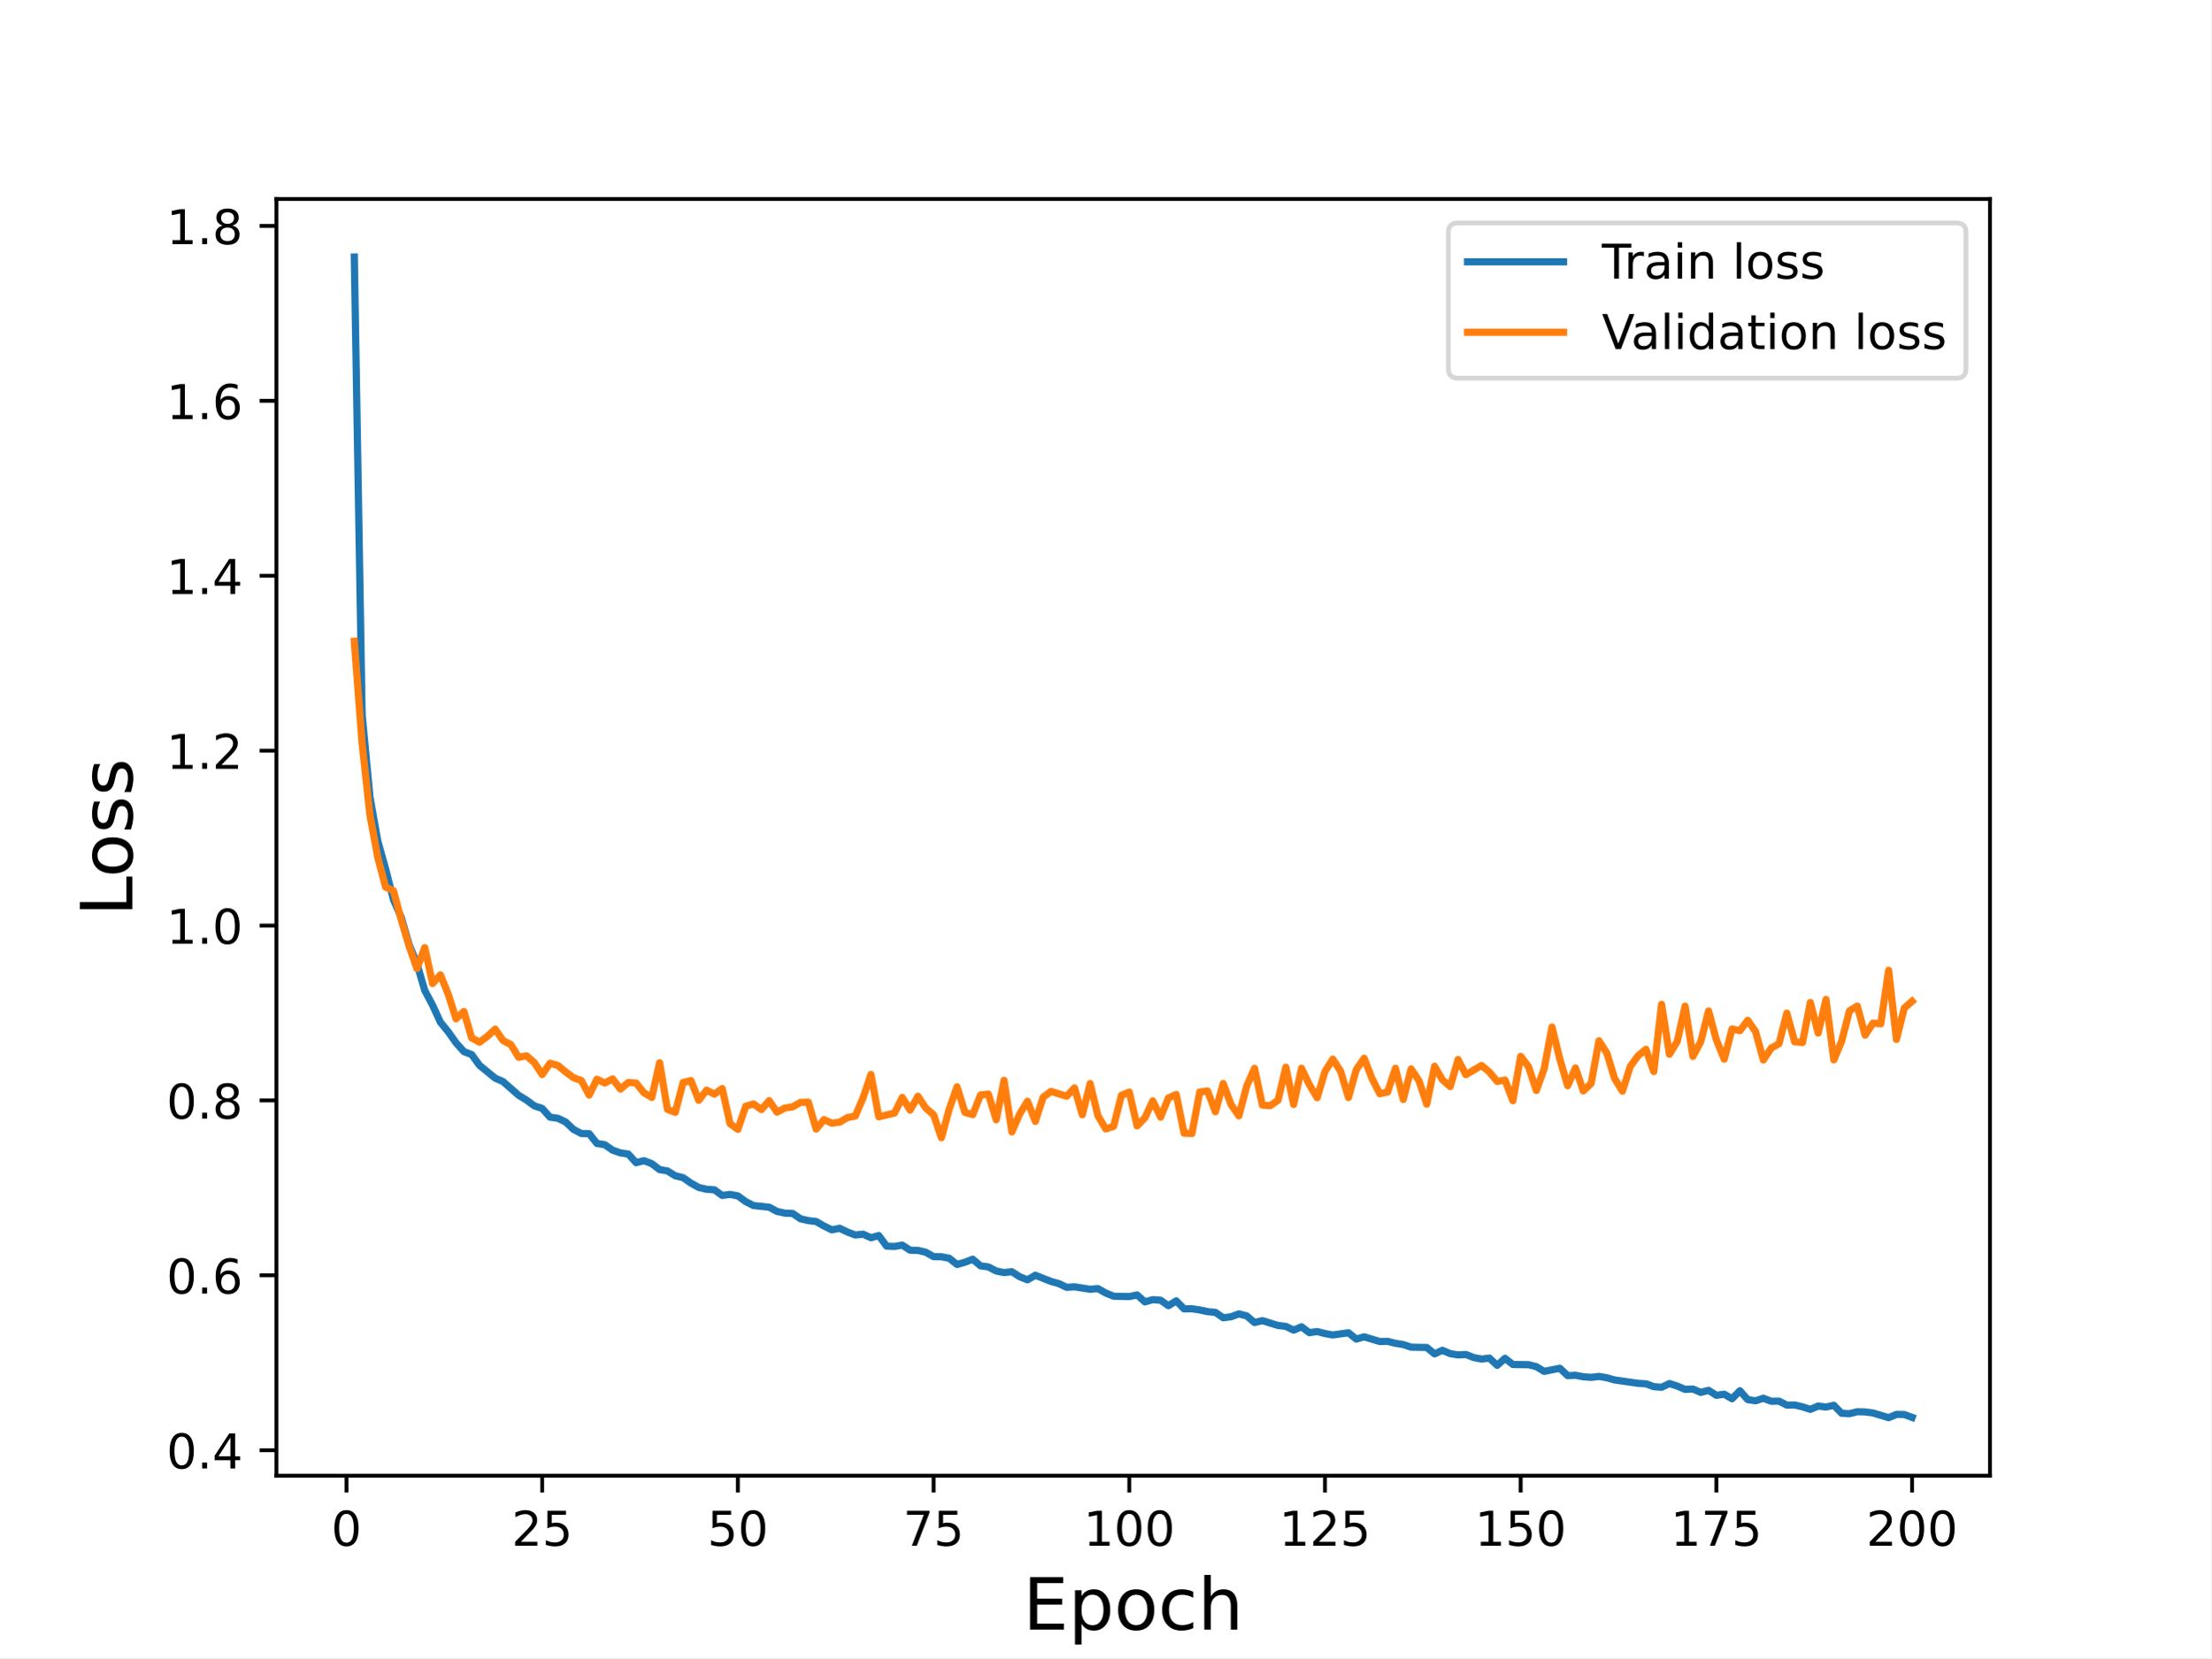
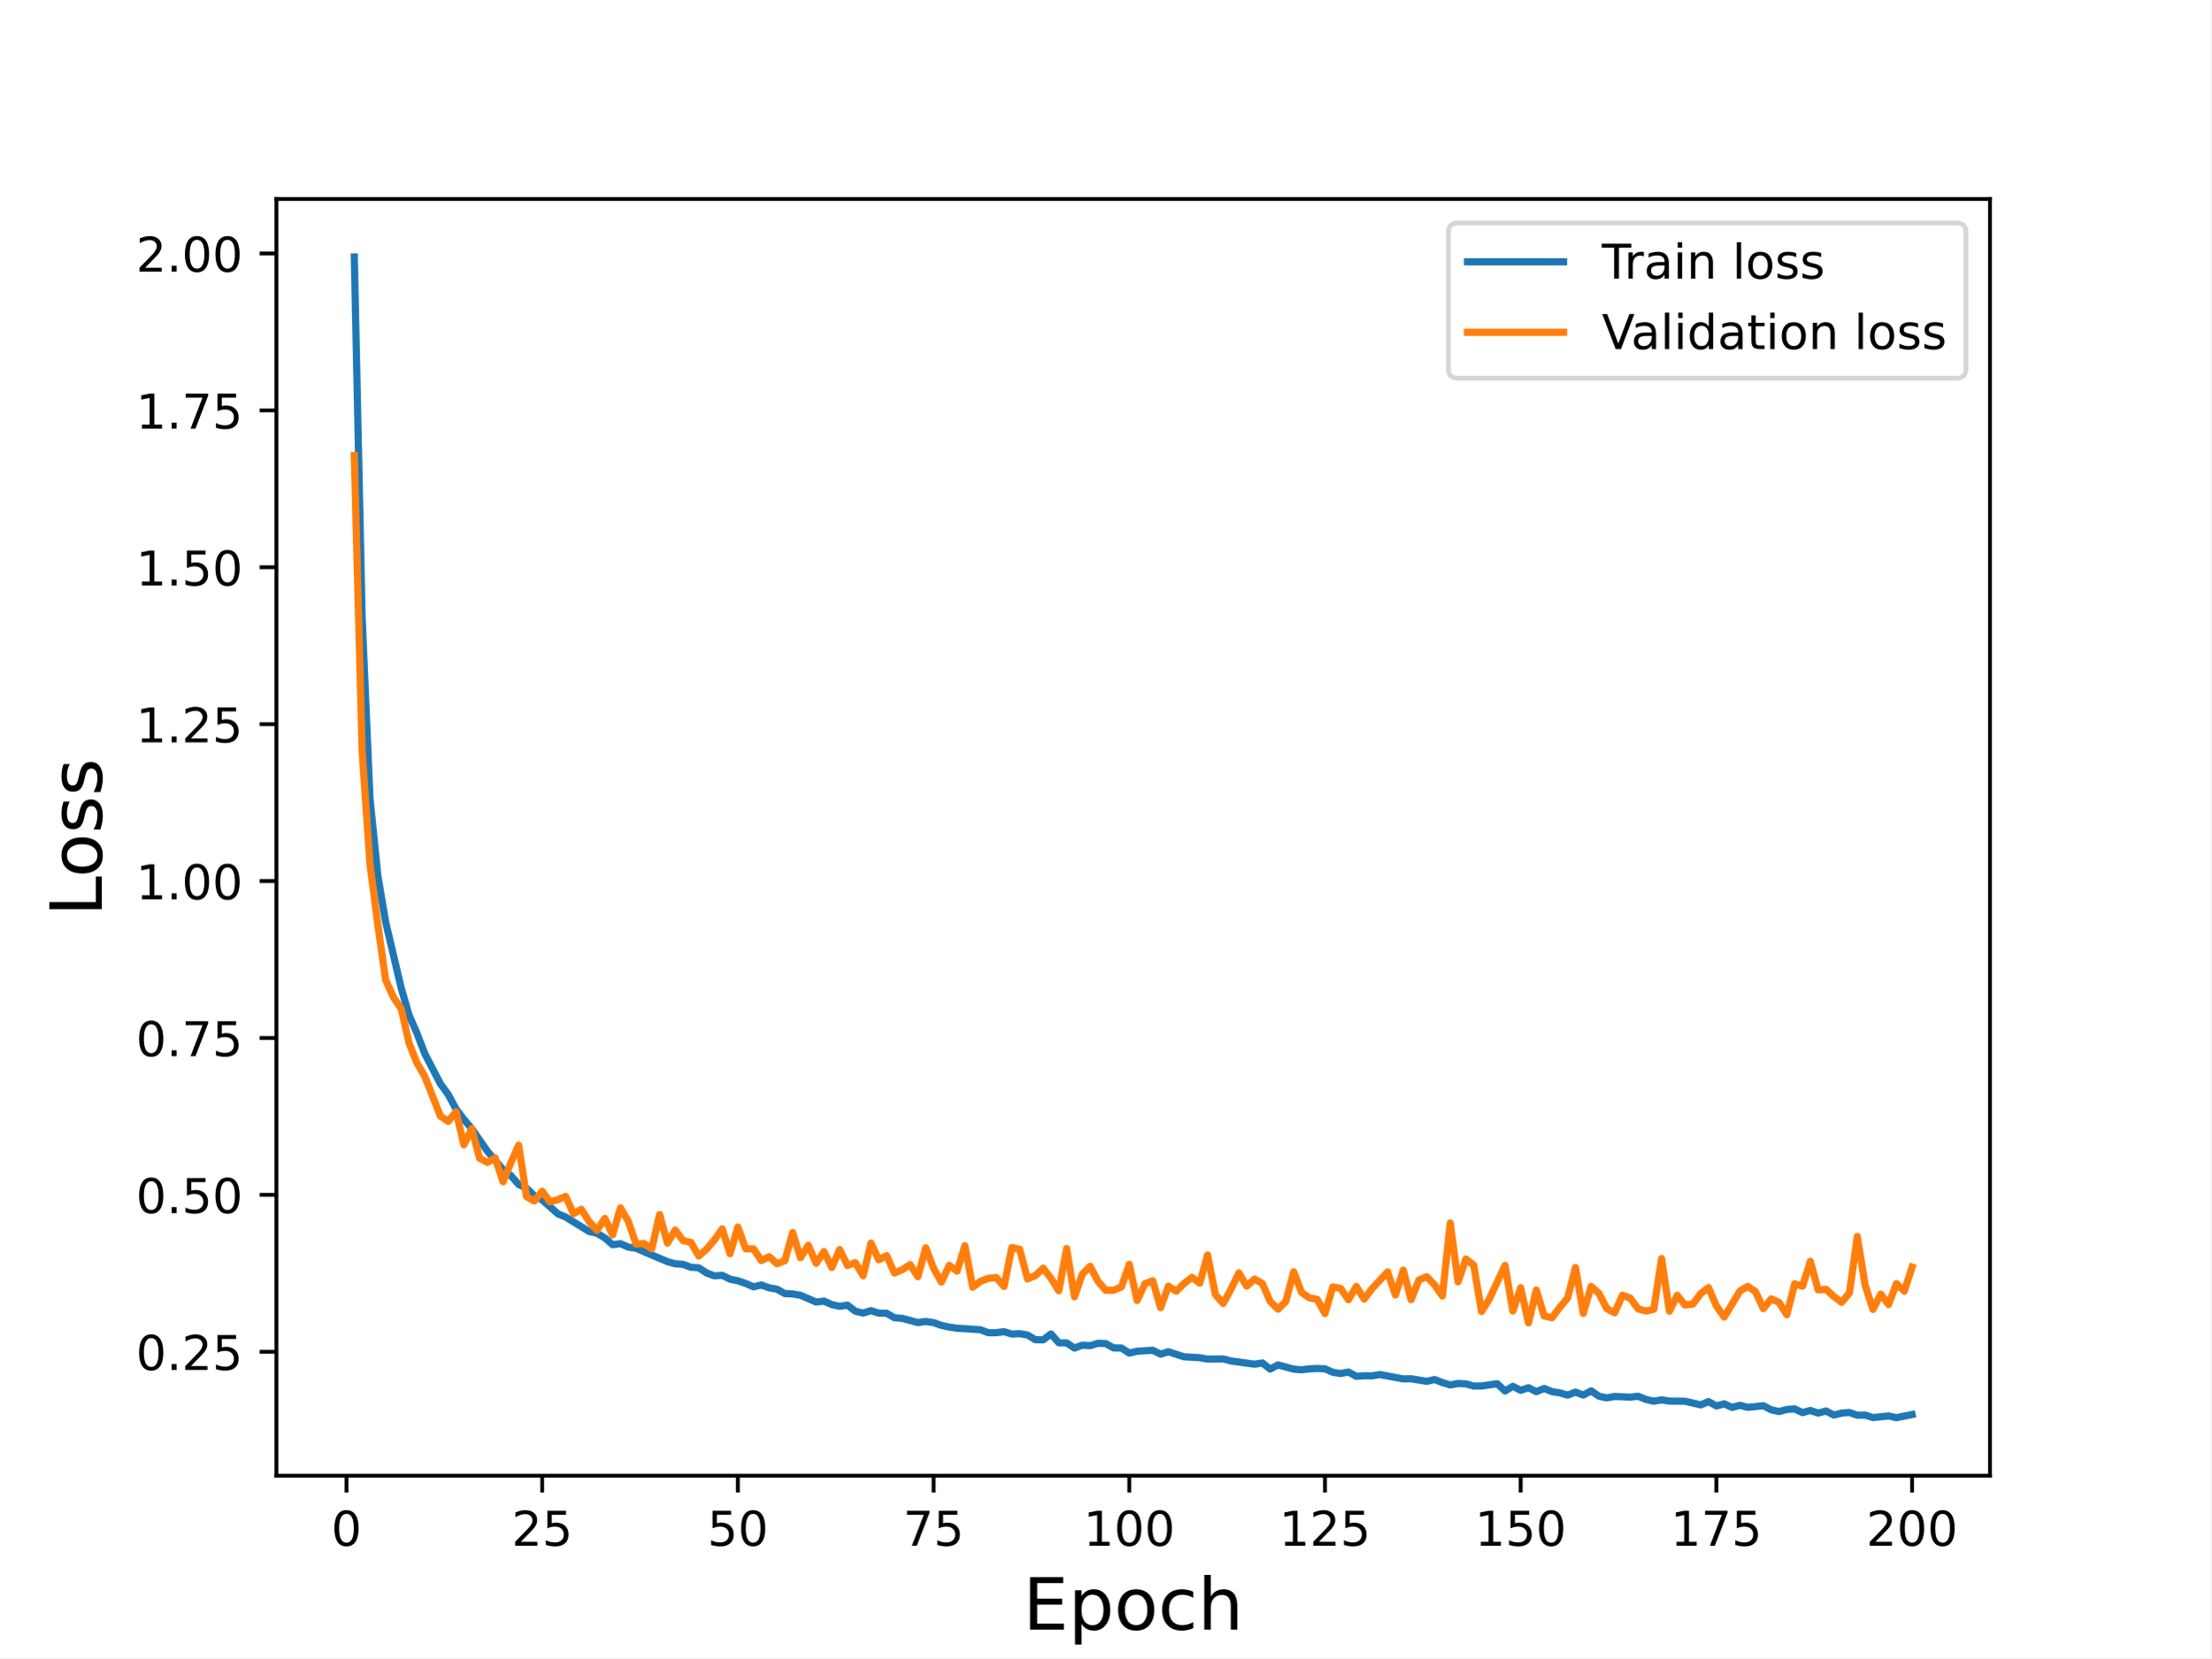
<svg xmlns="http://www.w3.org/2000/svg" xmlns:xlink="http://www.w3.org/1999/xlink" height="345.6pt" version="1.1" viewBox="0 0 460.8 345.6" width="460.8pt">
  <defs>
    <style type="text/css">*{stroke-linecap:butt;stroke-linejoin:round;}</style>
  </defs>
  <g id="figure_1">
    <g id="patch_1">
      <path d="M 0 345.6  L 460.8 345.6  L 460.8 0  L 0 0  z " style="fill:#ffffff;" />
    </g>
    <g id="axes_1">
      <g id="patch_2">
        <path d="M 57.6 307.584  L 414.72 307.584  L 414.72 41.472  L 57.6 41.472  z " style="fill:#ffffff;" />
      </g>
      <g id="matplotlib.axis_1">
        <g id="xtick_1">
          <g id="line2d_1">
            <defs>
-               <path d="M 0 0  L 0 3.5  " id="mbe4346faef" style="stroke:#000000;stroke-width:0.8;" />
-             </defs>
-             <g>
-               <use style="stroke:#000000;stroke-width:0.8;" x="72.201" xlink:href="#mbe4346faef" y="307.584" />
+               <path d="M 0 0  L 0 3.5  " id="m58cfd85260" style="stroke:#000000;stroke-width:0.8;" />
+             </defs>
+             <g>
+               <use style="stroke:#000000;stroke-width:0.8;" x="72.201" xlink:href="#m58cfd85260" y="307.584" />
            </g>
          </g>
          <g id="text_1">
            <g transform="translate(69.02005 322.1824)scale(0.1 -0.1)">
              <defs>
                <path d="M 2034 4250  Q 1547 4250 1301 3770  Q 1056 3291 1056 2328  Q 1056 1369 1301 889  Q 1547 409 2034 409  Q 2525 409 2770 889  Q 3016 1369 3016 2328  Q 3016 3291 2770 3770  Q 2525 4250 2034 4250  z M 2034 4750  Q 2819 4750 3233 4129  Q 3647 3509 3647 2328  Q 3647 1150 3233 529  Q 2819 -91 2034 -91  Q 1250 -91 836 529  Q 422 1150 422 2328  Q 422 3509 836 4129  Q 1250 4750 2034 4750  z " id="DejaVuSans-30" transform="scale(0.015625)" />
              </defs>
              <use xlink:href="#DejaVuSans-30" />
            </g>
          </g>
        </g>
        <g id="xtick_2">
          <g id="line2d_2">
            <g>
-               <use style="stroke:#000000;stroke-width:0.8;" x="112.987" xlink:href="#mbe4346faef" y="307.584" />
+               <use style="stroke:#000000;stroke-width:0.8;" x="112.987" xlink:href="#m58cfd85260" y="307.584" />
            </g>
          </g>
          <g id="text_2">
            <g transform="translate(106.6245 322.1824)scale(0.1 -0.1)">
              <defs>
                <path d="M 1228 531  L 3431 531  L 3431 0  L 469 0  L 469 531  Q 828 903 1448 1529  Q 2069 2156 2228 2338  Q 2531 2678 2651 2914  Q 2772 3150 2772 3378  Q 2772 3750 2511 3984  Q 2250 4219 1831 4219  Q 1534 4219 1204 4116  Q 875 4013 500 3803  L 500 4441  Q 881 4594 1212 4672  Q 1544 4750 1819 4750  Q 2544 4750 2975 4387  Q 3406 4025 3406 3419  Q 3406 3131 3298 2873  Q 3191 2616 2906 2266  Q 2828 2175 2409 1742  Q 1991 1309 1228 531  z " id="DejaVuSans-32" transform="scale(0.015625)" />
                <path d="M 691 4666  L 3169 4666  L 3169 4134  L 1269 4134  L 1269 2991  Q 1406 3038 1543 3061  Q 1681 3084 1819 3084  Q 2600 3084 3056 2656  Q 3513 2228 3513 1497  Q 3513 744 3044 326  Q 2575 -91 1722 -91  Q 1428 -91 1123 -41  Q 819 9 494 109  L 494 744  Q 775 591 1075 516  Q 1375 441 1709 441  Q 2250 441 2565 725  Q 2881 1009 2881 1497  Q 2881 1984 2565 2268  Q 2250 2553 1709 2553  Q 1456 2553 1204 2497  Q 953 2441 691 2322  L 691 4666  z " id="DejaVuSans-35" transform="scale(0.015625)" />
              </defs>
              <use xlink:href="#DejaVuSans-32" />
              <use x="63.623" xlink:href="#DejaVuSans-35" />
            </g>
          </g>
        </g>
        <g id="xtick_3">
          <g id="line2d_3">
            <g>
-               <use style="stroke:#000000;stroke-width:0.8;" x="153.773" xlink:href="#mbe4346faef" y="307.584" />
+               <use style="stroke:#000000;stroke-width:0.8;" x="153.773" xlink:href="#m58cfd85260" y="307.584" />
            </g>
          </g>
          <g id="text_3">
            <g transform="translate(147.4103 322.1824)scale(0.1 -0.1)">
              <use xlink:href="#DejaVuSans-35" />
              <use x="63.623" xlink:href="#DejaVuSans-30" />
            </g>
          </g>
        </g>
        <g id="xtick_4">
          <g id="line2d_4">
            <g>
-               <use style="stroke:#000000;stroke-width:0.8;" x="194.559" xlink:href="#mbe4346faef" y="307.584" />
+               <use style="stroke:#000000;stroke-width:0.8;" x="194.559" xlink:href="#m58cfd85260" y="307.584" />
            </g>
          </g>
          <g id="text_4">
            <g transform="translate(188.196 322.1824)scale(0.1 -0.1)">
              <defs>
                <path d="M 525 4666  L 3525 4666  L 3525 4397  L 1831 0  L 1172 0  L 2766 4134  L 525 4134  L 525 4666  z " id="DejaVuSans-37" transform="scale(0.015625)" />
              </defs>
              <use xlink:href="#DejaVuSans-37" />
              <use x="63.623" xlink:href="#DejaVuSans-35" />
            </g>
          </g>
        </g>
        <g id="xtick_5">
          <g id="line2d_5">
            <g>
-               <use style="stroke:#000000;stroke-width:0.8;" x="235.344" xlink:href="#mbe4346faef" y="307.584" />
+               <use style="stroke:#000000;stroke-width:0.8;" x="235.344" xlink:href="#m58cfd85260" y="307.584" />
            </g>
          </g>
          <g id="text_5">
            <g transform="translate(225.8005 322.1824)scale(0.1 -0.1)">
              <defs>
                <path d="M 794 531  L 1825 531  L 1825 4091  L 703 3866  L 703 4441  L 1819 4666  L 2450 4666  L 2450 531  L 3481 531  L 3481 0  L 794 0  L 794 531  z " id="DejaVuSans-31" transform="scale(0.015625)" />
              </defs>
              <use xlink:href="#DejaVuSans-31" />
              <use x="63.623" xlink:href="#DejaVuSans-30" />
              <use x="127.246" xlink:href="#DejaVuSans-30" />
            </g>
          </g>
        </g>
        <g id="xtick_6">
          <g id="line2d_6">
            <g>
-               <use style="stroke:#000000;stroke-width:0.8;" x="276.13" xlink:href="#mbe4346faef" y="307.584" />
+               <use style="stroke:#000000;stroke-width:0.8;" x="276.13" xlink:href="#m58cfd85260" y="307.584" />
            </g>
          </g>
          <g id="text_6">
            <g transform="translate(266.5863 322.1824)scale(0.1 -0.1)">
              <use xlink:href="#DejaVuSans-31" />
              <use x="63.623" xlink:href="#DejaVuSans-32" />
              <use x="127.246" xlink:href="#DejaVuSans-35" />
            </g>
          </g>
        </g>
        <g id="xtick_7">
          <g id="line2d_7">
            <g>
-               <use style="stroke:#000000;stroke-width:0.8;" x="316.916" xlink:href="#mbe4346faef" y="307.584" />
+               <use style="stroke:#000000;stroke-width:0.8;" x="316.916" xlink:href="#m58cfd85260" y="307.584" />
            </g>
          </g>
          <g id="text_7">
            <g transform="translate(307.372 322.1824)scale(0.1 -0.1)">
              <use xlink:href="#DejaVuSans-31" />
              <use x="63.623" xlink:href="#DejaVuSans-35" />
              <use x="127.246" xlink:href="#DejaVuSans-30" />
            </g>
          </g>
        </g>
        <g id="xtick_8">
          <g id="line2d_8">
            <g>
-               <use style="stroke:#000000;stroke-width:0.8;" x="357.702" xlink:href="#mbe4346faef" y="307.584" />
+               <use style="stroke:#000000;stroke-width:0.8;" x="357.702" xlink:href="#m58cfd85260" y="307.584" />
            </g>
          </g>
          <g id="text_8">
            <g transform="translate(348.1578 322.1824)scale(0.1 -0.1)">
              <use xlink:href="#DejaVuSans-31" />
              <use x="63.623" xlink:href="#DejaVuSans-37" />
              <use x="127.246" xlink:href="#DejaVuSans-35" />
            </g>
          </g>
        </g>
        <g id="xtick_9">
          <g id="line2d_9">
            <g>
-               <use style="stroke:#000000;stroke-width:0.8;" x="398.487" xlink:href="#mbe4346faef" y="307.584" />
+               <use style="stroke:#000000;stroke-width:0.8;" x="398.487" xlink:href="#m58cfd85260" y="307.584" />
            </g>
          </g>
          <g id="text_9">
            <g transform="translate(388.9435 322.1824)scale(0.1 -0.1)">
              <use xlink:href="#DejaVuSans-32" />
              <use x="63.623" xlink:href="#DejaVuSans-30" />
              <use x="127.246" xlink:href="#DejaVuSans-30" />
            </g>
          </g>
        </g>
        <g id="text_10">
          <g transform="translate(213.1936 339.6598)scale(0.15 -0.15)">
            <defs>
              <path d="M 628 4666  L 3578 4666  L 3578 4134  L 1259 4134  L 1259 2753  L 3481 2753  L 3481 2222  L 1259 2222  L 1259 531  L 3634 531  L 3634 0  L 628 0  L 628 4666  z " id="DejaVuSans-45" transform="scale(0.015625)" />
              <path d="M 1159 525  L 1159 -1331  L 581 -1331  L 581 3500  L 1159 3500  L 1159 2969  Q 1341 3281 1617 3432  Q 1894 3584 2278 3584  Q 2916 3584 3314 3078  Q 3713 2572 3713 1747  Q 3713 922 3314 415  Q 2916 -91 2278 -91  Q 1894 -91 1617 61  Q 1341 213 1159 525  z M 3116 1747  Q 3116 2381 2855 2742  Q 2594 3103 2138 3103  Q 1681 3103 1420 2742  Q 1159 2381 1159 1747  Q 1159 1113 1420 752  Q 1681 391 2138 391  Q 2594 391 2855 752  Q 3116 1113 3116 1747  z " id="DejaVuSans-70" transform="scale(0.015625)" />
              <path d="M 1959 3097  Q 1497 3097 1228 2736  Q 959 2375 959 1747  Q 959 1119 1226 758  Q 1494 397 1959 397  Q 2419 397 2687 759  Q 2956 1122 2956 1747  Q 2956 2369 2687 2733  Q 2419 3097 1959 3097  z M 1959 3584  Q 2709 3584 3137 3096  Q 3566 2609 3566 1747  Q 3566 888 3137 398  Q 2709 -91 1959 -91  Q 1206 -91 779 398  Q 353 888 353 1747  Q 353 2609 779 3096  Q 1206 3584 1959 3584  z " id="DejaVuSans-6f" transform="scale(0.015625)" />
              <path d="M 3122 3366  L 3122 2828  Q 2878 2963 2633 3030  Q 2388 3097 2138 3097  Q 1578 3097 1268 2742  Q 959 2388 959 1747  Q 959 1106 1268 751  Q 1578 397 2138 397  Q 2388 397 2633 464  Q 2878 531 3122 666  L 3122 134  Q 2881 22 2623 -34  Q 2366 -91 2075 -91  Q 1284 -91 818 406  Q 353 903 353 1747  Q 353 2603 823 3093  Q 1294 3584 2113 3584  Q 2378 3584 2631 3529  Q 2884 3475 3122 3366  z " id="DejaVuSans-63" transform="scale(0.015625)" />
              <path d="M 3513 2113  L 3513 0  L 2938 0  L 2938 2094  Q 2938 2591 2744 2837  Q 2550 3084 2163 3084  Q 1697 3084 1428 2787  Q 1159 2491 1159 1978  L 1159 0  L 581 0  L 581 4863  L 1159 4863  L 1159 2956  Q 1366 3272 1645 3428  Q 1925 3584 2291 3584  Q 2894 3584 3203 3211  Q 3513 2838 3513 2113  z " id="DejaVuSans-68" transform="scale(0.015625)" />
            </defs>
            <use xlink:href="#DejaVuSans-45" />
            <use x="63.184" xlink:href="#DejaVuSans-70" />
            <use x="126.66" xlink:href="#DejaVuSans-6f" />
            <use x="187.842" xlink:href="#DejaVuSans-63" />
            <use x="242.822" xlink:href="#DejaVuSans-68" />
          </g>
        </g>
      </g>
      <g id="matplotlib.axis_2">
        <g id="ytick_1">
          <g id="line2d_10">
            <defs>
-               <path d="M 0 0  L -3.5 0  " id="m1c54e2d2bc" style="stroke:#000000;stroke-width:0.8;" />
-             </defs>
-             <g>
-               <use style="stroke:#000000;stroke-width:0.8;" x="57.6" xlink:href="#m1c54e2d2bc" y="302.278" />
+               <path d="M 0 0  L -3.5 0  " id="ma893dced43" style="stroke:#000000;stroke-width:0.8;" />
+             </defs>
+             <g>
+               <use style="stroke:#000000;stroke-width:0.8;" x="57.6" xlink:href="#ma893dced43" y="281.753" />
            </g>
          </g>
          <g id="text_11">
-             <g transform="translate(34.69687 306.0772)scale(0.1 -0.1)">
+             <g transform="translate(28.33438 285.5519)scale(0.1 -0.1)">
              <defs>
                <path d="M 684 794  L 1344 794  L 1344 0  L 684 0  L 684 794  z " id="DejaVuSans-2e" transform="scale(0.015625)" />
-                 <path d="M 2419 4116  L 825 1625  L 2419 1625  L 2419 4116  z M 2253 4666  L 3047 4666  L 3047 1625  L 3713 1625  L 3713 1100  L 3047 1100  L 3047 0  L 2419 0  L 2419 1100  L 313 1100  L 313 1709  L 2253 4666  z " id="DejaVuSans-34" transform="scale(0.015625)" />
              </defs>
              <use xlink:href="#DejaVuSans-30" />
              <use x="63.623" xlink:href="#DejaVuSans-2e" />
-               <use x="95.41" xlink:href="#DejaVuSans-34" />
+               <use x="95.41" xlink:href="#DejaVuSans-32" />
+               <use x="159.033" xlink:href="#DejaVuSans-35" />
            </g>
          </g>
        </g>
        <g id="ytick_2">
          <g id="line2d_11">
            <g>
-               <use style="stroke:#000000;stroke-width:0.8;" x="57.6" xlink:href="#m1c54e2d2bc" y="265.822" />
+               <use style="stroke:#000000;stroke-width:0.8;" x="57.6" xlink:href="#ma893dced43" y="249.049" />
            </g>
          </g>
          <g id="text_12">
-             <g transform="translate(34.69687 269.6212)scale(0.1 -0.1)">
-               <defs>
-                 <path d="M 2113 2584  Q 1688 2584 1439 2293  Q 1191 2003 1191 1497  Q 1191 994 1439 701  Q 1688 409 2113 409  Q 2538 409 2786 701  Q 3034 994 3034 1497  Q 3034 2003 2786 2293  Q 2538 2584 2113 2584  z M 3366 4563  L 3366 3988  Q 3128 4100 2886 4159  Q 2644 4219 2406 4219  Q 1781 4219 1451 3797  Q 1122 3375 1075 2522  Q 1259 2794 1537 2939  Q 1816 3084 2150 3084  Q 2853 3084 3261 2657  Q 3669 2231 3669 1497  Q 3669 778 3244 343  Q 2819 -91 2113 -91  Q 1303 -91 875 529  Q 447 1150 447 2328  Q 447 3434 972 4092  Q 1497 4750 2381 4750  Q 2619 4750 2861 4703  Q 3103 4656 3366 4563  z " id="DejaVuSans-36" transform="scale(0.015625)" />
-               </defs>
+             <g transform="translate(28.33438 252.8479)scale(0.1 -0.1)">
              <use xlink:href="#DejaVuSans-30" />
              <use x="63.623" xlink:href="#DejaVuSans-2e" />
-               <use x="95.41" xlink:href="#DejaVuSans-36" />
+               <use x="95.41" xlink:href="#DejaVuSans-35" />
+               <use x="159.033" xlink:href="#DejaVuSans-30" />
            </g>
          </g>
        </g>
        <g id="ytick_3">
          <g id="line2d_12">
            <g>
-               <use style="stroke:#000000;stroke-width:0.8;" x="57.6" xlink:href="#m1c54e2d2bc" y="229.366" />
+               <use style="stroke:#000000;stroke-width:0.8;" x="57.6" xlink:href="#ma893dced43" y="216.345" />
            </g>
          </g>
          <g id="text_13">
-             <g transform="translate(34.69687 233.1652)scale(0.1 -0.1)">
-               <defs>
-                 <path d="M 2034 2216  Q 1584 2216 1326 1975  Q 1069 1734 1069 1313  Q 1069 891 1326 650  Q 1584 409 2034 409  Q 2484 409 2743 651  Q 3003 894 3003 1313  Q 3003 1734 2745 1975  Q 2488 2216 2034 2216  z M 1403 2484  Q 997 2584 770 2862  Q 544 3141 544 3541  Q 544 4100 942 4425  Q 1341 4750 2034 4750  Q 2731 4750 3128 4425  Q 3525 4100 3525 3541  Q 3525 3141 3298 2862  Q 3072 2584 2669 2484  Q 3125 2378 3379 2068  Q 3634 1759 3634 1313  Q 3634 634 3220 271  Q 2806 -91 2034 -91  Q 1263 -91 848 271  Q 434 634 434 1313  Q 434 1759 690 2068  Q 947 2378 1403 2484  z M 1172 3481  Q 1172 3119 1398 2916  Q 1625 2713 2034 2713  Q 2441 2713 2670 2916  Q 2900 3119 2900 3481  Q 2900 3844 2670 4047  Q 2441 4250 2034 4250  Q 1625 4250 1398 4047  Q 1172 3844 1172 3481  z " id="DejaVuSans-38" transform="scale(0.015625)" />
-               </defs>
+             <g transform="translate(28.33438 220.144)scale(0.1 -0.1)">
              <use xlink:href="#DejaVuSans-30" />
              <use x="63.623" xlink:href="#DejaVuSans-2e" />
-               <use x="95.41" xlink:href="#DejaVuSans-38" />
+               <use x="95.41" xlink:href="#DejaVuSans-37" />
+               <use x="159.033" xlink:href="#DejaVuSans-35" />
            </g>
          </g>
        </g>
        <g id="ytick_4">
          <g id="line2d_13">
            <g>
-               <use style="stroke:#000000;stroke-width:0.8;" x="57.6" xlink:href="#m1c54e2d2bc" y="192.91" />
+               <use style="stroke:#000000;stroke-width:0.8;" x="57.6" xlink:href="#ma893dced43" y="183.641" />
            </g>
          </g>
          <g id="text_14">
-             <g transform="translate(34.69687 196.7091)scale(0.1 -0.1)">
+             <g transform="translate(28.33438 187.44)scale(0.1 -0.1)">
              <use xlink:href="#DejaVuSans-31" />
              <use x="63.623" xlink:href="#DejaVuSans-2e" />
              <use x="95.41" xlink:href="#DejaVuSans-30" />
+               <use x="159.033" xlink:href="#DejaVuSans-30" />
            </g>
          </g>
        </g>
        <g id="ytick_5">
          <g id="line2d_14">
            <g>
-               <use style="stroke:#000000;stroke-width:0.8;" x="57.6" xlink:href="#m1c54e2d2bc" y="156.454" />
+               <use style="stroke:#000000;stroke-width:0.8;" x="57.6" xlink:href="#ma893dced43" y="150.937" />
            </g>
          </g>
          <g id="text_15">
-             <g transform="translate(34.69687 160.2531)scale(0.1 -0.1)">
+             <g transform="translate(28.33438 154.7361)scale(0.1 -0.1)">
              <use xlink:href="#DejaVuSans-31" />
              <use x="63.623" xlink:href="#DejaVuSans-2e" />
              <use x="95.41" xlink:href="#DejaVuSans-32" />
+               <use x="159.033" xlink:href="#DejaVuSans-35" />
            </g>
          </g>
        </g>
        <g id="ytick_6">
          <g id="line2d_15">
            <g>
-               <use style="stroke:#000000;stroke-width:0.8;" x="57.6" xlink:href="#m1c54e2d2bc" y="119.998" />
+               <use style="stroke:#000000;stroke-width:0.8;" x="57.6" xlink:href="#ma893dced43" y="118.233" />
            </g>
          </g>
          <g id="text_16">
-             <g transform="translate(34.69687 123.7971)scale(0.1 -0.1)">
-               <use xlink:href="#DejaVuSans-31" />
-               <use x="63.623" xlink:href="#DejaVuSans-2e" />
-               <use x="95.41" xlink:href="#DejaVuSans-34" />
+             <g transform="translate(28.33438 122.0321)scale(0.1 -0.1)">
+               <use xlink:href="#DejaVuSans-31" />
+               <use x="63.623" xlink:href="#DejaVuSans-2e" />
+               <use x="95.41" xlink:href="#DejaVuSans-35" />
+               <use x="159.033" xlink:href="#DejaVuSans-30" />
            </g>
          </g>
        </g>
        <g id="ytick_7">
          <g id="line2d_16">
            <g>
-               <use style="stroke:#000000;stroke-width:0.8;" x="57.6" xlink:href="#m1c54e2d2bc" y="83.542" />
+               <use style="stroke:#000000;stroke-width:0.8;" x="57.6" xlink:href="#ma893dced43" y="85.529" />
            </g>
          </g>
          <g id="text_17">
-             <g transform="translate(34.69687 87.34103)scale(0.1 -0.1)">
-               <use xlink:href="#DejaVuSans-31" />
-               <use x="63.623" xlink:href="#DejaVuSans-2e" />
-               <use x="95.41" xlink:href="#DejaVuSans-36" />
+             <g transform="translate(28.33438 89.32817)scale(0.1 -0.1)">
+               <use xlink:href="#DejaVuSans-31" />
+               <use x="63.623" xlink:href="#DejaVuSans-2e" />
+               <use x="95.41" xlink:href="#DejaVuSans-37" />
+               <use x="159.033" xlink:href="#DejaVuSans-35" />
            </g>
          </g>
        </g>
        <g id="ytick_8">
          <g id="line2d_17">
            <g>
-               <use style="stroke:#000000;stroke-width:0.8;" x="57.6" xlink:href="#m1c54e2d2bc" y="47.086" />
+               <use style="stroke:#000000;stroke-width:0.8;" x="57.6" xlink:href="#ma893dced43" y="52.825" />
            </g>
          </g>
          <g id="text_18">
-             <g transform="translate(34.69687 50.885)scale(0.1 -0.1)">
-               <use xlink:href="#DejaVuSans-31" />
-               <use x="63.623" xlink:href="#DejaVuSans-2e" />
-               <use x="95.41" xlink:href="#DejaVuSans-38" />
+             <g transform="translate(28.33438 56.62422)scale(0.1 -0.1)">
+               <use xlink:href="#DejaVuSans-32" />
+               <use x="63.623" xlink:href="#DejaVuSans-2e" />
+               <use x="95.41" xlink:href="#DejaVuSans-30" />
+               <use x="159.033" xlink:href="#DejaVuSans-30" />
            </g>
          </g>
        </g>
        <g id="text_19">
-           <g transform="translate(27.57734 190.9788)rotate(-90)scale(0.15 -0.15)">
+           <g transform="translate(21.21484 190.9788)rotate(-90)scale(0.15 -0.15)">
            <defs>
              <path d="M 628 4666  L 1259 4666  L 1259 531  L 3531 531  L 3531 0  L 628 0  L 628 4666  z " id="DejaVuSans-4c" transform="scale(0.015625)" />
              <path d="M 2834 3397  L 2834 2853  Q 2591 2978 2328 3040  Q 2066 3103 1784 3103  Q 1356 3103 1142 2972  Q 928 2841 928 2578  Q 928 2378 1081 2264  Q 1234 2150 1697 2047  L 1894 2003  Q 2506 1872 2764 1633  Q 3022 1394 3022 966  Q 3022 478 2636 193  Q 2250 -91 1575 -91  Q 1294 -91 989 -36  Q 684 19 347 128  L 347 722  Q 666 556 975 473  Q 1284 391 1588 391  Q 1994 391 2212 530  Q 2431 669 2431 922  Q 2431 1156 2273 1281  Q 2116 1406 1581 1522  L 1381 1569  Q 847 1681 609 1914  Q 372 2147 372 2553  Q 372 3047 722 3315  Q 1072 3584 1716 3584  Q 2034 3584 2315 3537  Q 2597 3491 2834 3397  z " id="DejaVuSans-73" transform="scale(0.015625)" />
            </defs>
            <use xlink:href="#DejaVuSans-4c" />
            <use x="53.963" xlink:href="#DejaVuSans-6f" />
            <use x="115.145" xlink:href="#DejaVuSans-73" />
            <use x="167.244" xlink:href="#DejaVuSans-73" />
          </g>
        </g>
      </g>
      <g id="line2d_18">
-         <path clip-path="url(#p0c2f7360c4)" d="M 73.833 53.568  L 75.464 148.998  L 77.096 166.143  L 78.727 175.302  L 80.358 181.108  L 81.99 187.517  L 83.621 191.23  L 85.253 196.855  L 86.884 200.884  L 88.516 206.443  L 90.147 209.519  L 91.778 213.062  L 93.41 215.065  L 95.041 217.364  L 96.673 219.188  L 98.304 219.817  L 99.936 222.058  L 103.198 224.725  L 104.83 225.437  L 108.093 228.303  L 109.724 229.294  L 111.356 230.499  L 112.987 231.034  L 114.618 232.852  L 116.25 233.083  L 117.881 233.858  L 119.513 235.405  L 121.144 236.257  L 122.776 236.291  L 124.407 238.341  L 126.038 238.6  L 127.67 239.732  L 129.301 240.305  L 130.933 240.541  L 132.564 242.345  L 134.196 241.928  L 135.827 242.545  L 137.458 243.781  L 139.09 244.056  L 140.721 245.074  L 142.353 245.458  L 143.984 246.597  L 145.616 247.499  L 147.247 247.889  L 148.879 247.996  L 150.51 249.172  L 152.141 248.952  L 153.773 249.259  L 155.404 250.457  L 157.036 251.278  L 160.299 251.621  L 161.93 252.5  L 163.561 252.858  L 165.193 252.922  L 166.824 254.036  L 168.456 254.417  L 170.087 254.607  L 171.719 255.541  L 173.35 256.342  L 174.981 256.022  L 176.613 256.794  L 178.244 257.419  L 179.876 257.245  L 181.507 257.989  L 183.139 257.53  L 184.77 259.737  L 186.401 259.803  L 188.033 259.523  L 189.664 260.588  L 191.296 260.622  L 192.927 261.01  L 194.559 261.929  L 196.19 261.95  L 197.821 262.265  L 199.453 263.557  L 201.084 263.09  L 202.716 262.463  L 204.347 263.844  L 205.979 264.073  L 207.61 264.917  L 209.241 265.25  L 210.873 265.066  L 212.504 266.115  L 214.136 266.753  L 215.767 265.804  L 219.03 267.097  L 220.661 267.548  L 222.293 268.32  L 223.924 268.221  L 227.187 268.727  L 228.819 268.589  L 230.45 269.509  L 232.081 270.172  L 235.344 270.249  L 236.976 269.908  L 238.607 271.355  L 240.239 270.891  L 241.87 271.008  L 243.501 272.152  L 245.133 271.14  L 246.764 272.82  L 248.396 272.788  L 250.027 273.032  L 251.659 273.389  L 253.29 273.541  L 254.921 274.661  L 256.553 274.458  L 258.184 273.855  L 259.816 274.272  L 261.447 275.665  L 263.079 275.266  L 266.341 276.269  L 267.973 276.464  L 269.604 277.249  L 271.236 276.548  L 272.867 277.774  L 274.499 277.533  L 276.13 277.959  L 277.761 278.255  L 281.024 277.795  L 282.656 279.11  L 284.287 278.636  L 287.55 279.616  L 289.181 279.577  L 290.813 279.992  L 292.444 280.25  L 294.076 280.793  L 297.339 280.854  L 298.97 282.191  L 300.601 281.448  L 302.233 282.149  L 303.864 282.405  L 305.496 282.326  L 307.127 282.961  L 308.759 283.277  L 310.39 283.073  L 312.021 284.579  L 313.653 283.119  L 315.284 284.404  L 318.547 284.448  L 320.179 284.857  L 321.81 285.839  L 325.073 285.189  L 326.704 286.726  L 328.336 286.656  L 329.967 286.961  L 331.599 287.093  L 333.23 286.891  L 334.862 287.167  L 336.493 287.63  L 341.387 288.331  L 343.019 288.426  L 344.65 289.025  L 346.282 289.157  L 347.913 288.374  L 349.544 288.9  L 351.176 289.598  L 352.807 289.521  L 354.439 290.223  L 356.07 289.793  L 357.702 290.833  L 359.333 290.595  L 360.964 291.549  L 362.596 289.874  L 364.227 291.722  L 365.859 291.968  L 367.49 291.441  L 369.122 292.066  L 370.753 292.041  L 372.384 292.873  L 374.016 292.847  L 375.647 293.234  L 377.279 293.758  L 378.91 293.069  L 380.542 293.271  L 382.173 292.91  L 383.804 294.573  L 385.436 294.663  L 387.067 294.25  L 388.699 294.294  L 390.33 294.508  L 393.593 295.488  L 395.224 294.806  L 396.856 294.832  L 398.487 295.436  L 398.487 295.436  " style="fill:none;stroke:#1f77b4;stroke-linecap:square;stroke-width:1.5;" />
+         <path clip-path="url(#pe3e742ba9c)" d="M 73.833 53.568  L 75.464 128.811  L 77.096 166.337  L 78.727 182.444  L 80.358 192.147  L 83.621 205.989  L 85.253 211.625  L 86.884 215.34  L 88.516 219.597  L 91.778 225.889  L 93.41 228.139  L 95.041 231.179  L 96.673 233.311  L 98.304 235.252  L 101.567 239.946  L 104.83 243.797  L 106.461 245.018  L 108.093 246.891  L 109.724 247.664  L 111.356 249.225  L 112.987 250.095  L 116.25 252.993  L 117.881 253.678  L 122.776 256.687  L 124.407 257.053  L 126.038 258.012  L 127.67 259.447  L 129.301 259.218  L 130.933 259.941  L 132.564 260.188  L 135.827 261.582  L 139.09 262.964  L 140.721 263.425  L 142.353 263.528  L 143.984 264.148  L 145.616 264.258  L 147.247 265.323  L 148.879 265.93  L 150.51 265.825  L 152.141 266.616  L 153.773 266.954  L 155.404 267.517  L 157.036 268.215  L 158.667 267.83  L 160.299 268.425  L 161.93 268.708  L 163.561 269.627  L 165.193 269.698  L 166.824 269.989  L 170.087 271.392  L 171.719 271.19  L 173.35 271.926  L 174.981 272.281  L 176.613 272.033  L 178.244 273.297  L 179.876 273.686  L 181.507 273.192  L 183.139 273.701  L 184.77 273.729  L 186.401 274.661  L 188.033 274.793  L 191.296 275.67  L 192.927 275.435  L 194.559 275.684  L 196.19 276.254  L 197.821 276.609  L 199.453 276.843  L 204.347 277.167  L 205.979 277.783  L 207.61 277.779  L 209.241 277.561  L 210.873 278.067  L 212.504 277.983  L 214.136 278.262  L 215.767 279.234  L 217.399 279.269  L 219.03 278.031  L 220.661 279.89  L 222.293 279.902  L 223.924 280.98  L 225.556 280.38  L 227.187 280.492  L 228.819 279.992  L 230.45 280.048  L 232.081 280.955  L 233.713 280.968  L 235.344 282.027  L 236.976 281.647  L 240.239 281.441  L 241.87 282.25  L 243.501 281.747  L 246.764 282.808  L 250.027 282.987  L 251.659 283.279  L 254.921 283.246  L 256.553 283.669  L 261.447 284.345  L 263.079 284.085  L 264.71 285.361  L 266.341 284.494  L 269.604 285.376  L 271.236 285.508  L 272.867 285.313  L 274.499 285.234  L 276.13 285.306  L 277.761 286.031  L 279.393 286.288  L 281.024 285.972  L 282.656 286.872  L 284.287 286.75  L 285.919 286.772  L 287.55 286.497  L 292.444 287.409  L 294.076 287.38  L 297.339 287.917  L 298.97 287.543  L 300.601 288.171  L 302.233 288.66  L 303.864 288.361  L 305.496 288.44  L 307.127 288.899  L 308.759 288.884  L 312.021 288.415  L 313.653 289.922  L 315.284 288.956  L 316.916 289.79  L 318.547 289.248  L 320.179 290.078  L 321.81 289.399  L 323.441 290.06  L 325.073 290.318  L 326.704 290.787  L 328.336 290.165  L 329.967 290.77  L 331.599 289.899  L 333.23 291.022  L 334.862 291.366  L 336.493 291.066  L 339.756 291.218  L 341.387 291.027  L 343.019 291.689  L 344.65 292.052  L 346.282 291.782  L 347.913 292.03  L 351.176 292.063  L 354.439 292.826  L 356.07 292.137  L 357.702 293.049  L 359.333 292.608  L 360.964 293.358  L 362.596 292.914  L 364.227 293.338  L 367.49 293.004  L 369.122 293.847  L 370.753 294.21  L 372.384 293.773  L 374.016 293.656  L 375.647 294.44  L 377.279 293.989  L 378.91 294.539  L 380.542 294.101  L 382.173 294.945  L 383.804 294.539  L 385.436 294.411  L 387.067 294.979  L 388.699 294.951  L 390.33 295.467  L 393.593 295.129  L 395.224 295.488  L 398.487 294.835  L 398.487 294.835  " style="fill:none;stroke:#1f77b4;stroke-linecap:square;stroke-width:1.5;" />
      </g>
      <g id="line2d_19">
-         <path clip-path="url(#p0c2f7360c4)" d="M 73.833 133.672  L 75.464 155.032  L 77.096 169.921  L 78.727 178.744  L 80.358 184.897  L 81.99 185.652  L 83.621 191.735  L 85.253 197.184  L 86.884 201.89  L 88.516 197.508  L 90.147 204.998  L 91.778 203.184  L 93.41 207.221  L 95.041 212.355  L 96.673 210.825  L 98.304 216.339  L 99.936 217.236  L 101.567 216.004  L 103.198 214.51  L 104.83 216.889  L 106.461 217.73  L 108.093 220.379  L 109.724 220.065  L 111.356 221.478  L 112.987 223.974  L 114.618 221.616  L 116.25 222.062  L 117.881 223.43  L 119.513 224.624  L 121.144 225.215  L 122.776 228.255  L 124.407 224.938  L 126.038 225.741  L 127.67 224.874  L 129.301 227.006  L 130.933 225.626  L 132.564 225.74  L 134.196 227.761  L 135.827 228.748  L 137.458 221.516  L 139.09 231.217  L 140.721 231.847  L 142.353 225.63  L 143.984 225.223  L 145.616 229.349  L 147.247 227.222  L 148.879 228.059  L 150.51 226.891  L 152.141 234.206  L 153.773 235.4  L 155.404 230.583  L 157.036 230.093  L 158.667 231.268  L 160.299 229.413  L 161.93 231.814  L 163.561 230.95  L 165.193 230.698  L 166.824 229.766  L 168.456 229.724  L 170.087 235.345  L 171.719 233.36  L 173.35 234.106  L 174.981 233.898  L 176.613 232.941  L 178.244 232.626  L 179.876 228.774  L 181.507 223.949  L 183.139 232.782  L 186.401 232.007  L 188.033 228.74  L 189.664 231.386  L 191.296 228.486  L 192.927 230.937  L 194.559 232.356  L 196.19 237.15  L 197.821 231.165  L 199.453 226.528  L 201.084 231.838  L 202.716 232.34  L 204.347 228.222  L 205.979 228.042  L 207.61 233.4  L 209.241 225.172  L 210.873 235.929  L 212.504 232.193  L 214.136 229.542  L 215.767 233.737  L 217.399 228.682  L 219.03 227.485  L 222.293 228.484  L 223.924 226.754  L 225.556 232.355  L 227.187 225.843  L 228.819 232.583  L 230.45 235.315  L 232.081 234.753  L 233.713 228.291  L 235.344 227.629  L 236.976 234.672  L 238.607 232.973  L 240.239 229.451  L 241.87 232.845  L 243.501 228.862  L 245.133 228.118  L 246.764 236.195  L 248.396 236.263  L 250.027 227.604  L 251.659 227.405  L 253.29 231.727  L 254.921 225.835  L 256.553 230.221  L 258.184 232.581  L 259.816 226.366  L 261.447 222.678  L 263.079 230.331  L 264.71 230.463  L 266.341 229.339  L 267.973 222.435  L 269.604 230.208  L 271.236 222.666  L 272.867 226.07  L 274.499 228.806  L 276.13 223.328  L 277.761 220.753  L 279.393 223.291  L 281.024 228.764  L 282.656 222.937  L 284.287 220.575  L 285.919 224.773  L 287.55 227.971  L 289.181 227.614  L 290.813 222.67  L 292.444 229.166  L 294.076 222.795  L 295.707 225.236  L 297.339 230.147  L 298.97 222.238  L 300.601 225.053  L 302.233 226.483  L 303.864 220.84  L 305.496 223.995  L 308.759 222.079  L 310.39 223.447  L 312.021 225.407  L 313.653 225.117  L 315.284 229.43  L 316.916 220.177  L 318.547 222.332  L 320.179 227.297  L 321.81 222.764  L 323.441 214.062  L 325.073 220.739  L 326.704 226.309  L 328.336 222.585  L 329.967 227.387  L 331.599 225.819  L 333.23 216.936  L 334.862 219.484  L 336.493 224.799  L 338.124 227.433  L 339.756 222.27  L 341.387 220.041  L 343.019 218.714  L 344.65 223.346  L 346.282 209.332  L 347.913 219.735  L 349.544 217.078  L 351.176 209.711  L 352.807 220.19  L 354.439 217.135  L 356.07 210.712  L 357.702 216.755  L 359.333 220.765  L 360.964 214.461  L 362.596 214.841  L 364.227 212.675  L 365.859 214.987  L 367.49 220.935  L 369.122 218.459  L 370.753 217.537  L 372.384 211.172  L 374.016 217.147  L 375.647 217.297  L 377.279 208.948  L 378.91 215.324  L 380.542 208.33  L 382.173 220.909  L 383.804 217.022  L 385.436 210.69  L 387.067 209.692  L 388.699 215.756  L 390.33 213.264  L 391.962 213.388  L 393.593 202.241  L 395.224 216.653  L 396.856 210.128  L 398.487 208.69  L 398.487 208.69  " style="fill:none;stroke:#ff7f0e;stroke-linecap:square;stroke-width:1.5;" />
+         <path clip-path="url(#pe3e742ba9c)" d="M 73.833 94.926  L 75.464 156.588  L 77.096 180.108  L 78.727 192.668  L 80.358 204.228  L 81.99 207.854  L 83.621 210.273  L 85.253 217.46  L 86.884 221.542  L 88.516 224.336  L 91.778 232.627  L 93.41 233.74  L 95.041 231.701  L 96.673 238.639  L 98.304 235.243  L 99.936 241.382  L 101.567 242.29  L 103.198 241.353  L 104.83 246.32  L 106.461 242.344  L 108.093 238.7  L 109.724 249.395  L 111.356 250.349  L 112.987 248.297  L 114.618 250.495  L 116.25 250.057  L 117.881 249.372  L 119.513 252.974  L 121.144 252.062  L 122.776 254.6  L 124.407 256.448  L 126.038 253.945  L 127.67 257.384  L 129.301 251.763  L 130.933 254.556  L 132.564 259.314  L 134.196 259.196  L 135.827 260.282  L 137.458 253.144  L 139.09 259.118  L 140.721 256.381  L 142.353 258.587  L 143.984 258.953  L 145.616 261.786  L 147.247 260.383  L 148.879 258.451  L 150.51 256.145  L 152.141 261.323  L 153.773 255.749  L 155.404 260.285  L 157.036 260.32  L 158.667 262.745  L 160.299 261.941  L 161.93 263.395  L 163.561 262.771  L 165.193 256.909  L 166.824 262.141  L 168.456 259.544  L 170.087 263.316  L 171.719 260.877  L 173.35 264.189  L 174.981 260.448  L 176.613 263.764  L 178.244 263.184  L 179.876 265.911  L 181.507 259.1  L 183.139 262.583  L 184.77 261.709  L 186.401 265.331  L 188.033 264.644  L 189.664 263.585  L 191.296 266.112  L 192.927 260.07  L 194.559 264.353  L 196.19 267.226  L 197.821 263.75  L 199.453 264.951  L 201.084 259.653  L 202.716 268.292  L 204.347 267.064  L 205.979 266.446  L 207.61 266.265  L 209.241 268.157  L 210.873 260.002  L 212.504 260.408  L 214.136 266.571  L 215.767 265.873  L 217.399 264.342  L 219.03 266.428  L 220.661 269.043  L 222.293 260.233  L 223.924 270.3  L 225.556 265.559  L 227.187 263.942  L 228.819 267.063  L 230.45 268.941  L 232.081 268.942  L 233.713 268.228  L 235.344 263.532  L 236.976 271.062  L 238.607 267.563  L 240.239 266.975  L 241.87 272.561  L 243.501 268.085  L 245.133 269.14  L 246.764 267.516  L 248.396 266.235  L 250.027 267.451  L 251.659 261.592  L 253.29 269.826  L 254.921 271.681  L 256.553 268.665  L 258.184 265.316  L 259.816 268.061  L 261.447 266.607  L 263.079 267.525  L 264.71 271.271  L 266.341 272.886  L 267.973 271.248  L 269.604 265.085  L 271.236 269.365  L 272.867 270.522  L 274.499 270.819  L 276.13 273.79  L 277.761 268.225  L 279.393 268.551  L 281.024 270.919  L 282.656 268.125  L 284.287 270.779  L 285.919 268.613  L 289.181 265.115  L 290.813 269.915  L 292.444 264.734  L 294.076 270.89  L 295.707 266.785  L 297.339 266.111  L 298.97 267.809  L 300.601 270.142  L 302.233 254.914  L 303.864 267.18  L 305.496 262.421  L 307.127 263.693  L 308.759 273.361  L 310.39 270.735  L 313.653 263.757  L 315.284 273.261  L 316.916 268.409  L 318.547 275.731  L 320.179 268.877  L 321.81 274.299  L 323.441 274.657  L 325.073 272.49  L 326.704 270.522  L 328.336 264.187  L 329.967 273.755  L 331.599 268.131  L 333.23 269.581  L 334.862 272.761  L 336.493 273.638  L 338.124 269.952  L 339.756 270.57  L 341.387 272.81  L 343.019 273.274  L 344.65 272.891  L 346.282 262.324  L 347.913 273.297  L 349.544 269.989  L 351.176 272.009  L 352.807 271.811  L 354.439 269.623  L 356.07 268.382  L 357.702 272.19  L 359.333 274.524  L 362.596 269.108  L 364.227 268.128  L 365.859 269.226  L 367.49 272.765  L 369.122 270.728  L 370.753 271.465  L 372.384 274.032  L 374.016 267.595  L 375.647 268.095  L 377.279 262.903  L 378.91 268.871  L 380.542 268.737  L 382.173 270.221  L 383.804 271.453  L 385.436 269.453  L 387.067 257.72  L 388.699 267.845  L 390.33 272.928  L 391.962 269.735  L 393.593 271.904  L 395.224 267.537  L 396.856 269.132  L 398.487 264.123  L 398.487 264.123  " style="fill:none;stroke:#ff7f0e;stroke-linecap:square;stroke-width:1.5;" />
      </g>
      <g id="patch_3">
        <path d="M 57.6 307.584  L 57.6 41.472  " style="fill:none;stroke:#000000;stroke-linecap:square;stroke-linejoin:miter;stroke-width:0.8;" />
      </g>
      <g id="patch_4">
        <path d="M 414.72 307.584  L 414.72 41.472  " style="fill:none;stroke:#000000;stroke-linecap:square;stroke-linejoin:miter;stroke-width:0.8;" />
      </g>
      <g id="patch_5">
        <path d="M 57.6 307.584  L 414.72 307.584  " style="fill:none;stroke:#000000;stroke-linecap:square;stroke-linejoin:miter;stroke-width:0.8;" />
      </g>
      <g id="patch_6">
        <path d="M 57.6 41.472  L 414.72 41.472  " style="fill:none;stroke:#000000;stroke-linecap:square;stroke-linejoin:miter;stroke-width:0.8;" />
      </g>
      <g id="legend_1">
        <g id="patch_7">
          <path d="M 303.845 78.828  L 407.72 78.828  Q 409.72 78.828 409.72 76.828  L 409.72 48.472  Q 409.72 46.472 407.72 46.472  L 303.845 46.472  Q 301.845 46.472 301.845 48.472  L 301.845 76.828  Q 301.845 78.828 303.845 78.828  z " style="fill:#ffffff;opacity:0.8;stroke:#cccccc;stroke-linejoin:miter;" />
        </g>
        <g id="line2d_20">
          <path d="M 305.845 54.57  L 325.845 54.57  " style="fill:none;stroke:#1f77b4;stroke-linecap:square;stroke-width:1.5;" />
        </g>
        <g id="line2d_21" />
        <g id="text_20">
          <g transform="translate(333.845 58.07044)scale(0.1 -0.1)">
            <defs>
              <path d="M -19 4666  L 3928 4666  L 3928 4134  L 2272 4134  L 2272 0  L 1638 0  L 1638 4134  L -19 4134  L -19 4666  z " id="DejaVuSans-54" transform="scale(0.015625)" />
              <path d="M 2631 2963  Q 2534 3019 2420 3045  Q 2306 3072 2169 3072  Q 1681 3072 1420 2755  Q 1159 2438 1159 1844  L 1159 0  L 581 0  L 581 3500  L 1159 3500  L 1159 2956  Q 1341 3275 1631 3429  Q 1922 3584 2338 3584  Q 2397 3584 2469 3576  Q 2541 3569 2628 3553  L 2631 2963  z " id="DejaVuSans-72" transform="scale(0.015625)" />
              <path d="M 2194 1759  Q 1497 1759 1228 1600  Q 959 1441 959 1056  Q 959 750 1161 570  Q 1363 391 1709 391  Q 2188 391 2477 730  Q 2766 1069 2766 1631  L 2766 1759  L 2194 1759  z M 3341 1997  L 3341 0  L 2766 0  L 2766 531  Q 2569 213 2275 61  Q 1981 -91 1556 -91  Q 1019 -91 701 211  Q 384 513 384 1019  Q 384 1609 779 1909  Q 1175 2209 1959 2209  L 2766 2209  L 2766 2266  Q 2766 2663 2505 2880  Q 2244 3097 1772 3097  Q 1472 3097 1187 3025  Q 903 2953 641 2809  L 641 3341  Q 956 3463 1253 3523  Q 1550 3584 1831 3584  Q 2591 3584 2966 3190  Q 3341 2797 3341 1997  z " id="DejaVuSans-61" transform="scale(0.015625)" />
              <path d="M 603 3500  L 1178 3500  L 1178 0  L 603 0  L 603 3500  z M 603 4863  L 1178 4863  L 1178 4134  L 603 4134  L 603 4863  z " id="DejaVuSans-69" transform="scale(0.015625)" />
              <path d="M 3513 2113  L 3513 0  L 2938 0  L 2938 2094  Q 2938 2591 2744 2837  Q 2550 3084 2163 3084  Q 1697 3084 1428 2787  Q 1159 2491 1159 1978  L 1159 0  L 581 0  L 581 3500  L 1159 3500  L 1159 2956  Q 1366 3272 1645 3428  Q 1925 3584 2291 3584  Q 2894 3584 3203 3211  Q 3513 2838 3513 2113  z " id="DejaVuSans-6e" transform="scale(0.015625)" />
              <path id="DejaVuSans-20" transform="scale(0.015625)" />
              <path d="M 603 4863  L 1178 4863  L 1178 0  L 603 0  L 603 4863  z " id="DejaVuSans-6c" transform="scale(0.015625)" />
            </defs>
            <use xlink:href="#DejaVuSans-54" />
            <use x="46.334" xlink:href="#DejaVuSans-72" />
            <use x="87.447" xlink:href="#DejaVuSans-61" />
            <use x="148.727" xlink:href="#DejaVuSans-69" />
            <use x="176.51" xlink:href="#DejaVuSans-6e" />
            <use x="239.889" xlink:href="#DejaVuSans-20" />
            <use x="271.676" xlink:href="#DejaVuSans-6c" />
            <use x="299.459" xlink:href="#DejaVuSans-6f" />
            <use x="360.641" xlink:href="#DejaVuSans-73" />
            <use x="412.74" xlink:href="#DejaVuSans-73" />
          </g>
        </g>
        <g id="line2d_22">
          <path d="M 305.845 69.249  L 325.845 69.249  " style="fill:none;stroke:#ff7f0e;stroke-linecap:square;stroke-width:1.5;" />
        </g>
        <g id="line2d_23" />
        <g id="text_21">
          <g transform="translate(333.845 72.74856)scale(0.1 -0.1)">
            <defs>
              <path d="M 1831 0  L 50 4666  L 709 4666  L 2188 738  L 3669 4666  L 4325 4666  L 2547 0  L 1831 0  z " id="DejaVuSans-56" transform="scale(0.015625)" />
              <path d="M 2906 2969  L 2906 4863  L 3481 4863  L 3481 0  L 2906 0  L 2906 525  Q 2725 213 2448 61  Q 2172 -91 1784 -91  Q 1150 -91 751 415  Q 353 922 353 1747  Q 353 2572 751 3078  Q 1150 3584 1784 3584  Q 2172 3584 2448 3432  Q 2725 3281 2906 2969  z M 947 1747  Q 947 1113 1208 752  Q 1469 391 1925 391  Q 2381 391 2643 752  Q 2906 1113 2906 1747  Q 2906 2381 2643 2742  Q 2381 3103 1925 3103  Q 1469 3103 1208 2742  Q 947 2381 947 1747  z " id="DejaVuSans-64" transform="scale(0.015625)" />
              <path d="M 1172 4494  L 1172 3500  L 2356 3500  L 2356 3053  L 1172 3053  L 1172 1153  Q 1172 725 1289 603  Q 1406 481 1766 481  L 2356 481  L 2356 0  L 1766 0  Q 1100 0 847 248  Q 594 497 594 1153  L 594 3053  L 172 3053  L 172 3500  L 594 3500  L 594 4494  L 1172 4494  z " id="DejaVuSans-74" transform="scale(0.015625)" />
            </defs>
            <use xlink:href="#DejaVuSans-56" />
            <use x="60.658" xlink:href="#DejaVuSans-61" />
            <use x="121.938" xlink:href="#DejaVuSans-6c" />
            <use x="149.721" xlink:href="#DejaVuSans-69" />
            <use x="177.504" xlink:href="#DejaVuSans-64" />
            <use x="240.98" xlink:href="#DejaVuSans-61" />
            <use x="302.26" xlink:href="#DejaVuSans-74" />
            <use x="341.469" xlink:href="#DejaVuSans-69" />
            <use x="369.252" xlink:href="#DejaVuSans-6f" />
            <use x="430.434" xlink:href="#DejaVuSans-6e" />
            <use x="493.812" xlink:href="#DejaVuSans-20" />
            <use x="525.6" xlink:href="#DejaVuSans-6c" />
            <use x="553.383" xlink:href="#DejaVuSans-6f" />
            <use x="614.564" xlink:href="#DejaVuSans-73" />
            <use x="666.664" xlink:href="#DejaVuSans-73" />
          </g>
        </g>
      </g>
    </g>
  </g>
  <defs>
-     <clipPath id="p0c2f7360c4">
+     <clipPath id="pe3e742ba9c">
      <rect height="266.112" width="357.12" x="57.6" y="41.472" />
    </clipPath>
  </defs>
</svg>
